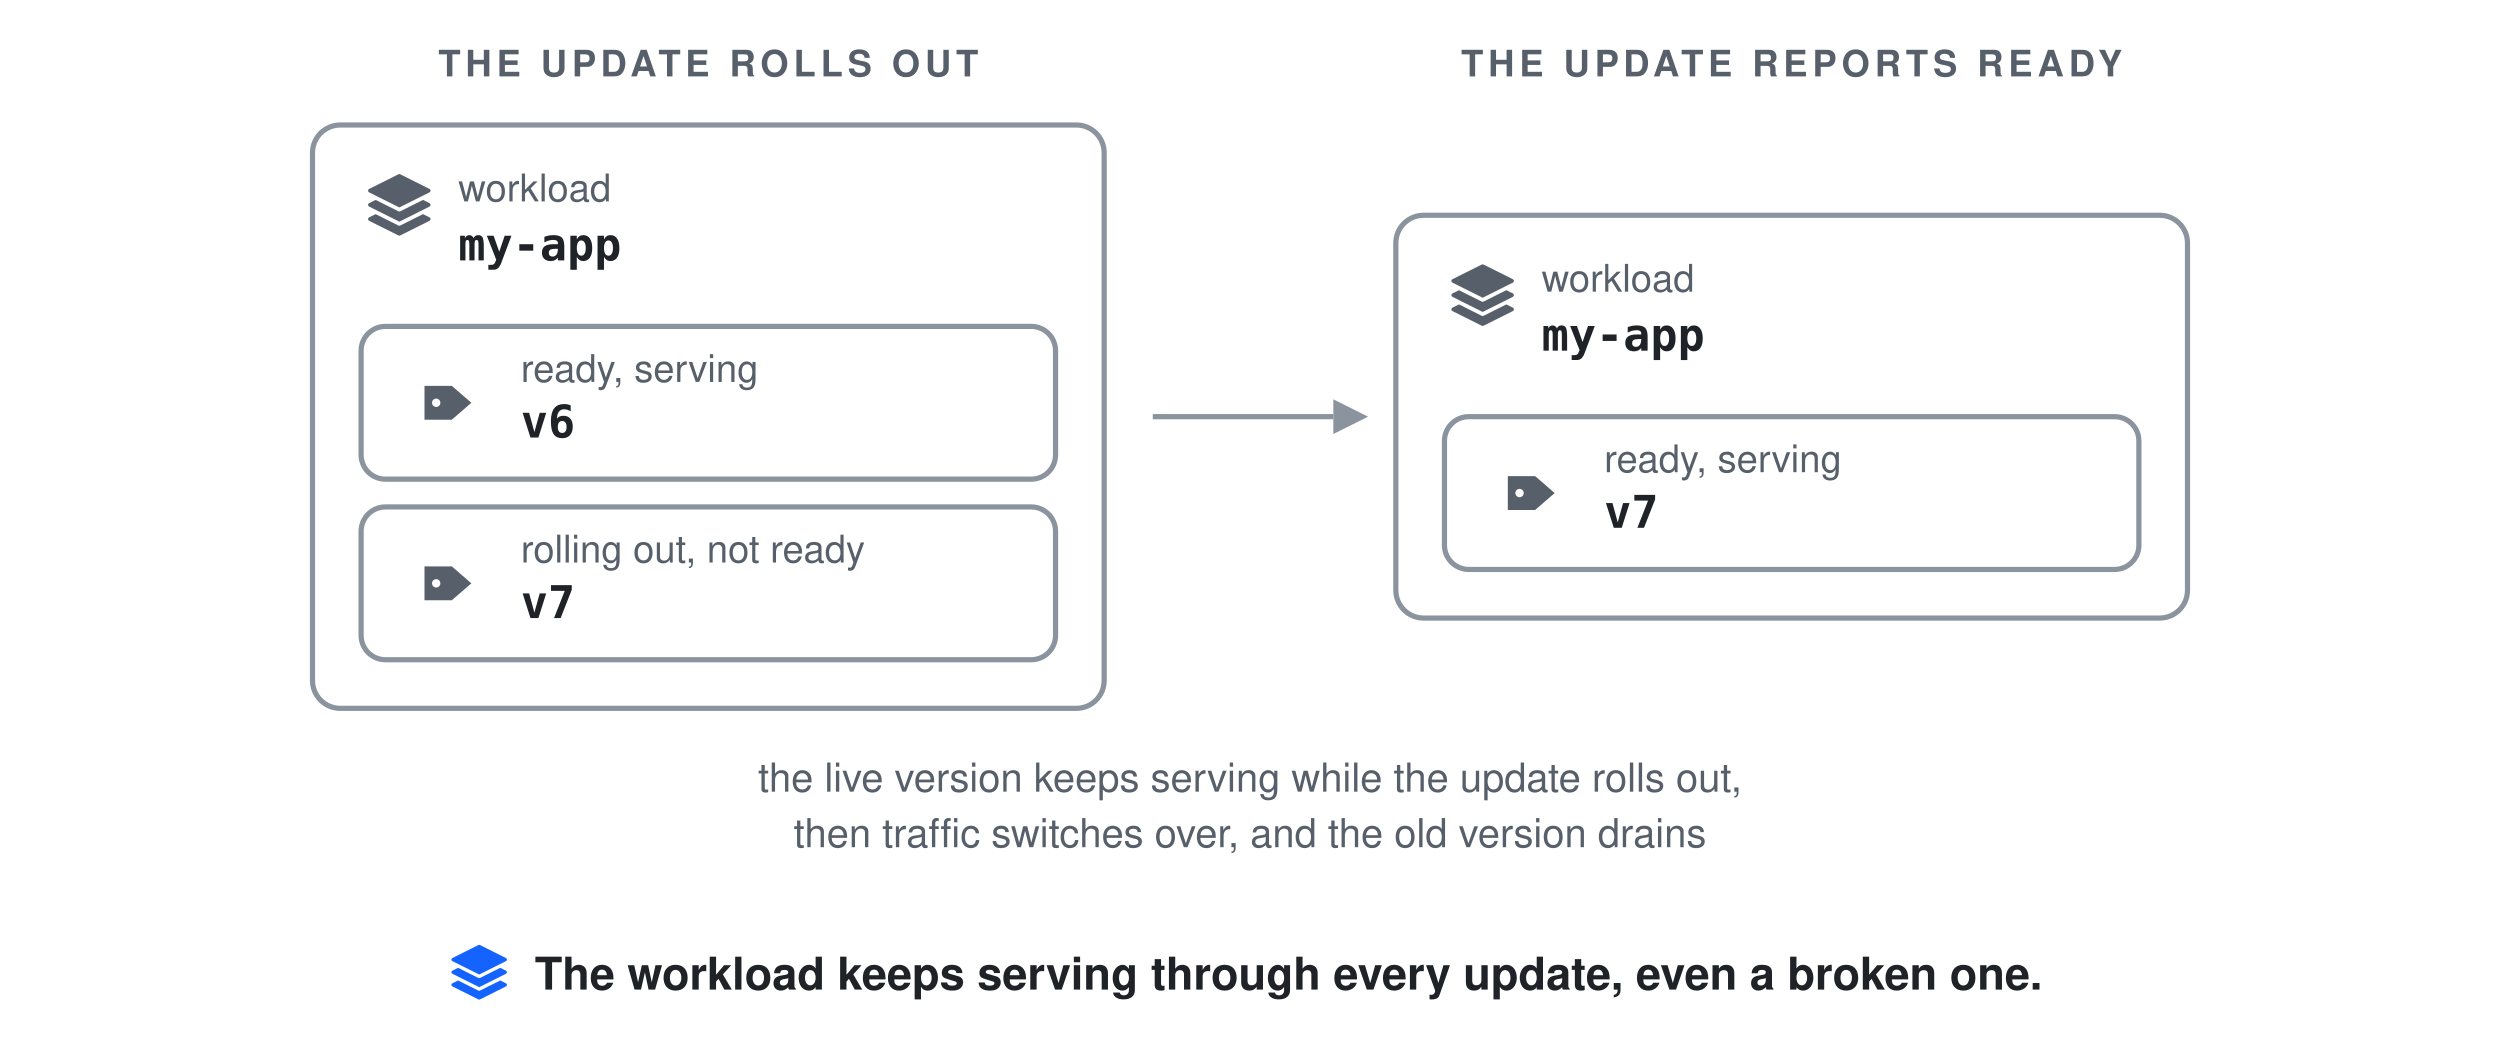
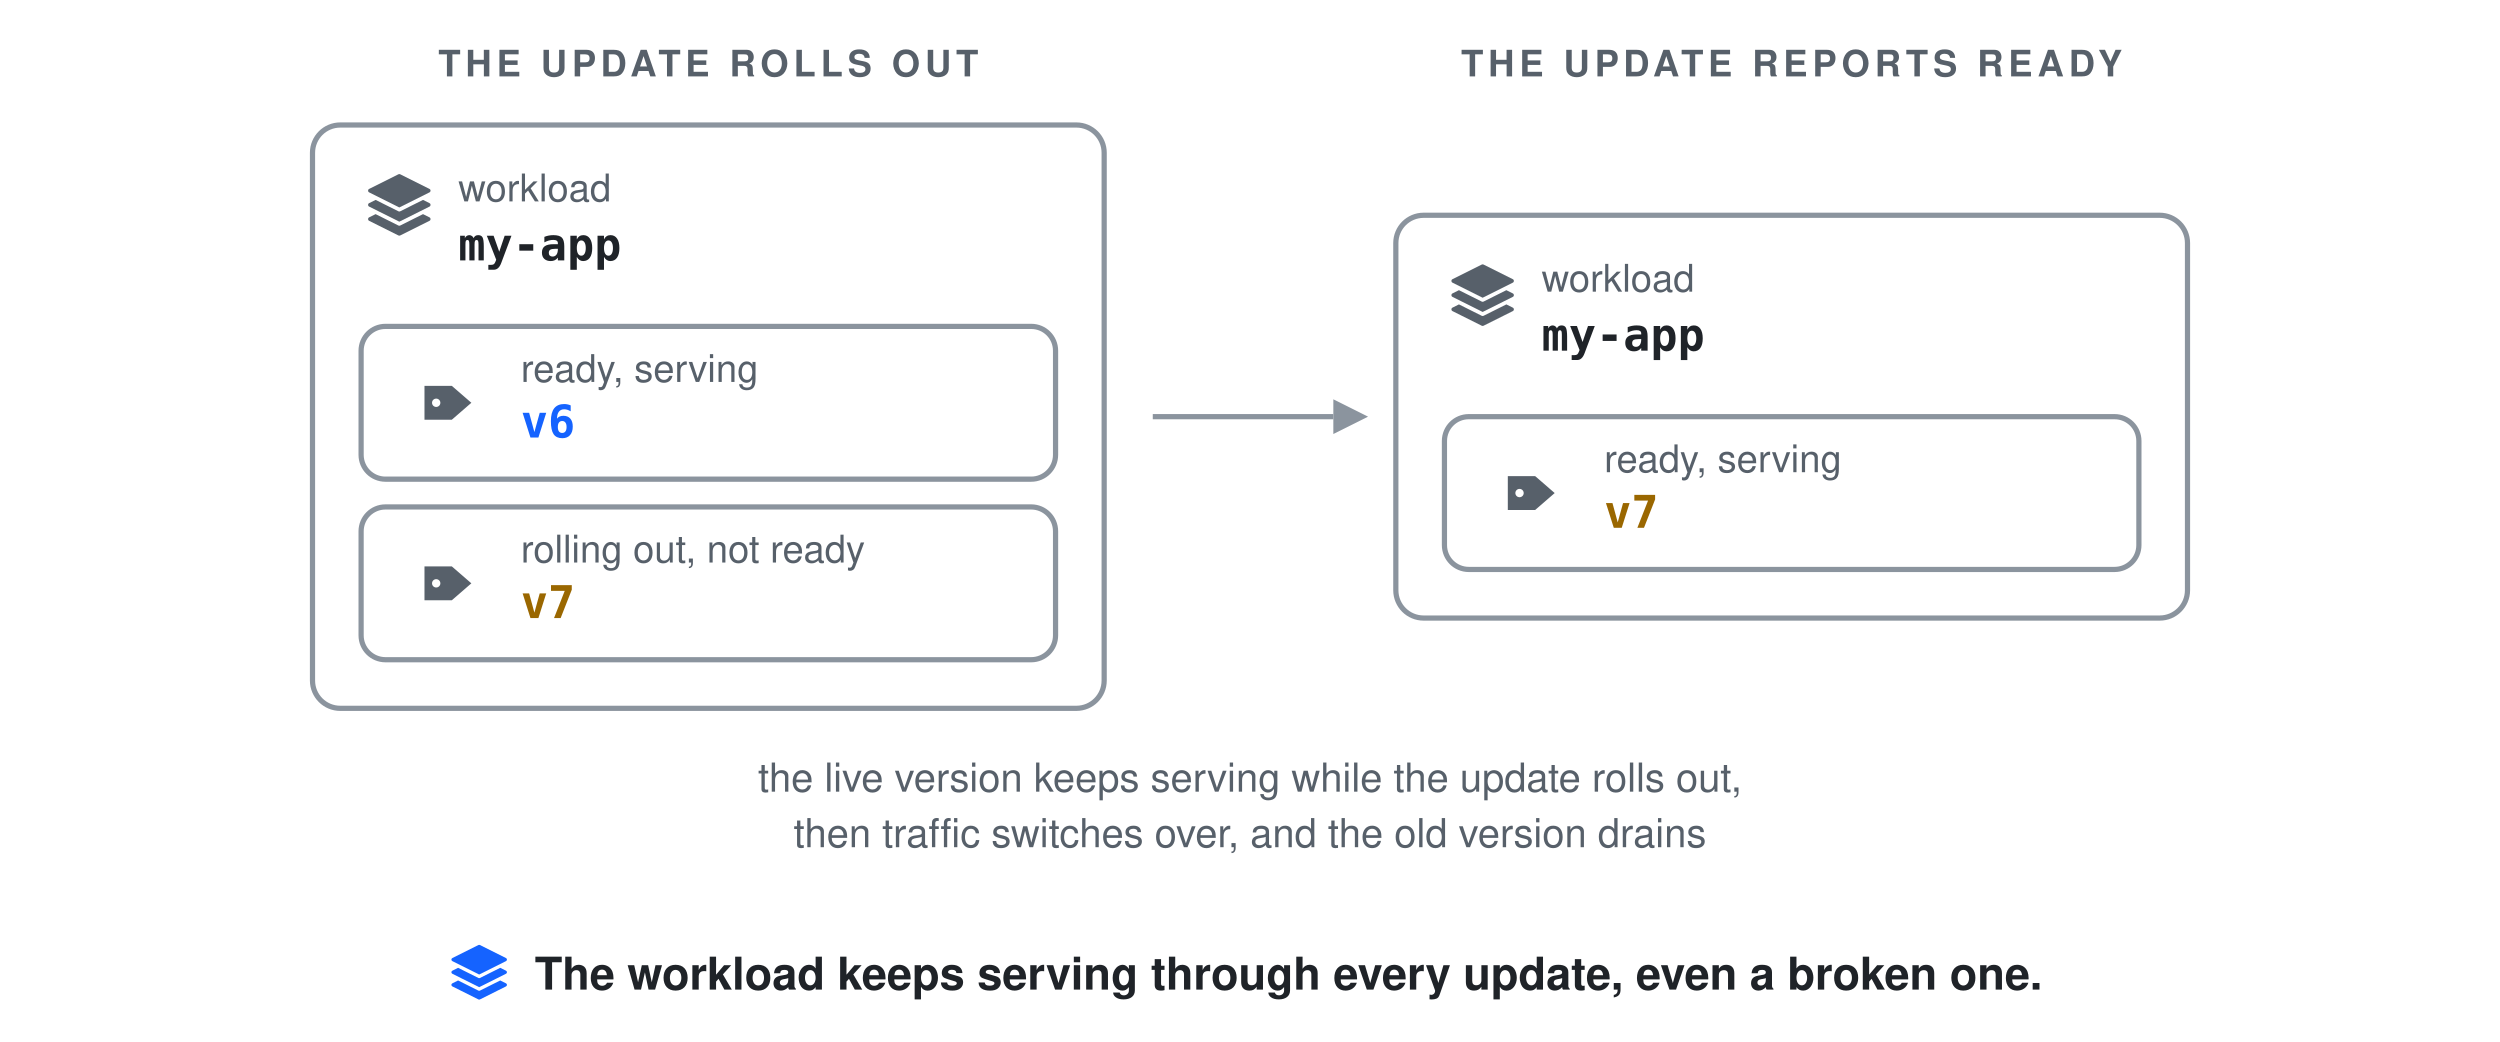
<svg xmlns="http://www.w3.org/2000/svg" viewBox="0 0 720 300" role="img" aria-label="The same workload, my-app, at two moments. While the update rolls out, version 6 is ready and serving and version 7 rolls out beside it, not ready. When the update reports ready, only version 7 remains, in a smaller box. The live version keeps serving while the update rolls out, then traffic switches over, and the old version drains. The workload keeps serving through every update, even a broken one.">
  <style>
  .box{fill:none;stroke:#8b949e;stroke-width:1.5}
  .lbl{fill:#57606a;font:600 10.5px ui-sans-serif,-apple-system,"Segoe UI",Helvetica,Arial,sans-serif;letter-spacing:1.4px}
  .kind{fill:#57606a;font:400 11px ui-sans-serif,-apple-system,"Segoe UI",Helvetica,Arial,sans-serif}
  .val{fill:#1f2328;font:600 13px SFMono-Regular,Menlo,Consolas,monospace}
  .sub{fill:#57606a;font:400 11.5px ui-sans-serif,-apple-system,"Segoe UI",Helvetica,Arial,sans-serif}
  .sum{fill:#1f2328;font:600 13px ui-sans-serif,-apple-system,"Segoe UI",Helvetica,Arial,sans-serif}
  .line{stroke:#8b949e;stroke-width:1.5;fill:none}
  .head{fill:#8b949e}
  .ico{fill:#57606a}
  .icop{fill:#1563ff}
+   .valp{fill:#1563ff;font:600 13px SFMono-Regular,Menlo,Consolas,monospace}
+   .valy{fill:#9a6700;font:600 13px SFMono-Regular,Menlo,Consolas,monospace}
  @media (prefers-color-scheme:dark){
    .box{stroke:#6e7681}
    .lbl,.kind,.sub{fill:#9198a1}
    .val,.sum{fill:#e6edf3}
    .line{stroke:#6e7681}
    .head{fill:#6e7681}
    .ico{fill:#9198a1}
    .icop{fill:#64a5ef}
+     .valp{fill:#64a5ef}
+     .valy{fill:#d29922}
  }
</style>
  <text x="204" y="22" class="lbl" text-anchor="middle">THE UPDATE ROLLS OUT</text>
  <text x="516" y="22" class="lbl" text-anchor="middle">THE UPDATE REPORTS READY</text>
  <rect x="90" y="36" width="228" height="168" rx="8" class="box" />
  <g class="ico" transform="translate(106,50) scale(0.035156)">
    <path d="m263.085 425.468c-2.215 1.108-4.626 1.661-7.038 1.661-2.411 0-4.823-.554-7.038-1.661l-187.143-93.572-53.166 26.583c-11.599 5.8-11.599 22.353 0 28.152l240.309 120.155c4.431 2.215 9.646 2.215 14.076 0l240.309-120.155c11.599-5.8 11.599-22.353 0-28.152l-53.166-26.583z" />
    <path d="m263.085 308.959c-2.215 1.108-4.626 1.661-7.038 1.661-2.411 0-4.823-.554-7.038-1.661l-187.143-93.571-53.166 26.583c-11.599 5.8-11.599 22.353 0 28.152l247.347 123.674 247.347-123.674c11.599-5.8 11.599-22.353 0-28.152l-53.166-26.583z" />
    <path d="m503.394 125.462-240.309-120.155c-4.431-2.215-9.646-2.215-14.076 0l-240.309 120.155c-11.599 5.8-11.599 22.353 0 28.152l247.347 123.674 247.347-123.674c11.6-5.799 11.6-22.352 0-28.152z" />
  </g>
  <text x="132" y="58" class="kind">workload</text>
  <text x="132" y="75" class="val">my-app</text>
  <rect x="104" y="94" width="200" height="44" rx="7" class="box" />
  <g class="ico" transform="translate(120,107) scale(0.75)">
    <path fill-rule="evenodd" d="M3 5.5 H13.5 L21 12 L13.5 18.5 H3 Z M7.5 10.4 a1.6 1.6 0 1 0 0 3.2 a1.6 1.6 0 1 0 0 -3.2 Z" />
  </g>
  <text x="150" y="110" class="kind">ready, serving</text>
-   <text x="150" y="126" class="val">v6</text>
+   <text x="150" y="126" class="valp">v6</text>
  <rect x="104" y="146" width="200" height="44" rx="7" class="box" />
  <g class="ico" transform="translate(120,159) scale(0.75)">
    <path fill-rule="evenodd" d="M3 5.5 H13.5 L21 12 L13.5 18.5 H3 Z M7.5 10.4 a1.6 1.6 0 1 0 0 3.2 a1.6 1.6 0 1 0 0 -3.2 Z" />
  </g>
  <text x="150" y="162" class="kind">rolling out, not ready</text>
-   <text x="150" y="178" class="val">v7</text>
+   <text x="150" y="178" class="valy">v7</text>
  <path class="line" d="M332 120 H384" />
  <path class="head" d="M394 120 L384 115 L384 125 Z" />
  <rect x="402" y="62" width="228" height="116" rx="8" class="box" />
  <g class="ico" transform="translate(418,76) scale(0.035156)">
    <path d="m263.085 425.468c-2.215 1.108-4.626 1.661-7.038 1.661-2.411 0-4.823-.554-7.038-1.661l-187.143-93.572-53.166 26.583c-11.599 5.8-11.599 22.353 0 28.152l240.309 120.155c4.431 2.215 9.646 2.215 14.076 0l240.309-120.155c11.599-5.8 11.599-22.353 0-28.152l-53.166-26.583z" />
    <path d="m263.085 308.959c-2.215 1.108-4.626 1.661-7.038 1.661-2.411 0-4.823-.554-7.038-1.661l-187.143-93.571-53.166 26.583c-11.599 5.8-11.599 22.353 0 28.152l247.347 123.674 247.347-123.674c11.599-5.8 11.599-22.353 0-28.152l-53.166-26.583z" />
    <path d="m503.394 125.462-240.309-120.155c-4.431-2.215-9.646-2.215-14.076 0l-240.309 120.155c-11.599 5.8-11.599 22.353 0 28.152l247.347 123.674 247.347-123.674c11.6-5.799 11.6-22.352 0-28.152z" />
  </g>
  <text x="444" y="84" class="kind">workload</text>
  <text x="444" y="101" class="val">my-app</text>
  <rect x="416" y="120" width="200" height="44" rx="7" class="box" />
  <g class="ico" transform="translate(432,133) scale(0.75)">
    <path fill-rule="evenodd" d="M3 5.5 H13.5 L21 12 L13.5 18.5 H3 Z M7.5 10.4 a1.6 1.6 0 1 0 0 3.2 a1.6 1.6 0 1 0 0 -3.2 Z" />
  </g>
  <text x="462" y="136" class="kind">ready, serving</text>
-   <text x="462" y="152" class="val">v7</text>
+   <text x="462" y="152" class="valy">v7</text>
  <text x="360" y="228" class="sub" text-anchor="middle">the live version keeps serving while the update rolls out,</text>
  <text x="360" y="244" class="sub" text-anchor="middle">then traffic switches over, and the old version drains</text>
  <g class="icop" id="sumicon" transform="translate(130,272) scale(0.03125)">
    <path d="m263.085 425.468c-2.215 1.108-4.626 1.661-7.038 1.661-2.411 0-4.823-.554-7.038-1.661l-187.143-93.572-53.166 26.583c-11.599 5.8-11.599 22.353 0 28.152l240.309 120.155c4.431 2.215 9.646 2.215 14.076 0l240.309-120.155c11.599-5.8 11.599-22.353 0-28.152l-53.166-26.583z" />
    <path d="m263.085 308.959c-2.215 1.108-4.626 1.661-7.038 1.661-2.411 0-4.823-.554-7.038-1.661l-187.143-93.571-53.166 26.583c-11.599 5.8-11.599 22.353 0 28.152l247.347 123.674 247.347-123.674c11.599-5.8 11.599-22.353 0-28.152l-53.166-26.583z" />
    <path d="m503.394 125.462-240.309-120.155c-4.431-2.215-9.646-2.215-14.076 0l-240.309 120.155c-11.599 5.8-11.599 22.353 0 28.152l247.347 123.674 247.347-123.674c11.6-5.799 11.6-22.352 0-28.152z" />
  </g>
  <text id="sum" x="154" y="285" class="sum">The workload keeps serving through every update, even a broken one.</text>
</svg>
